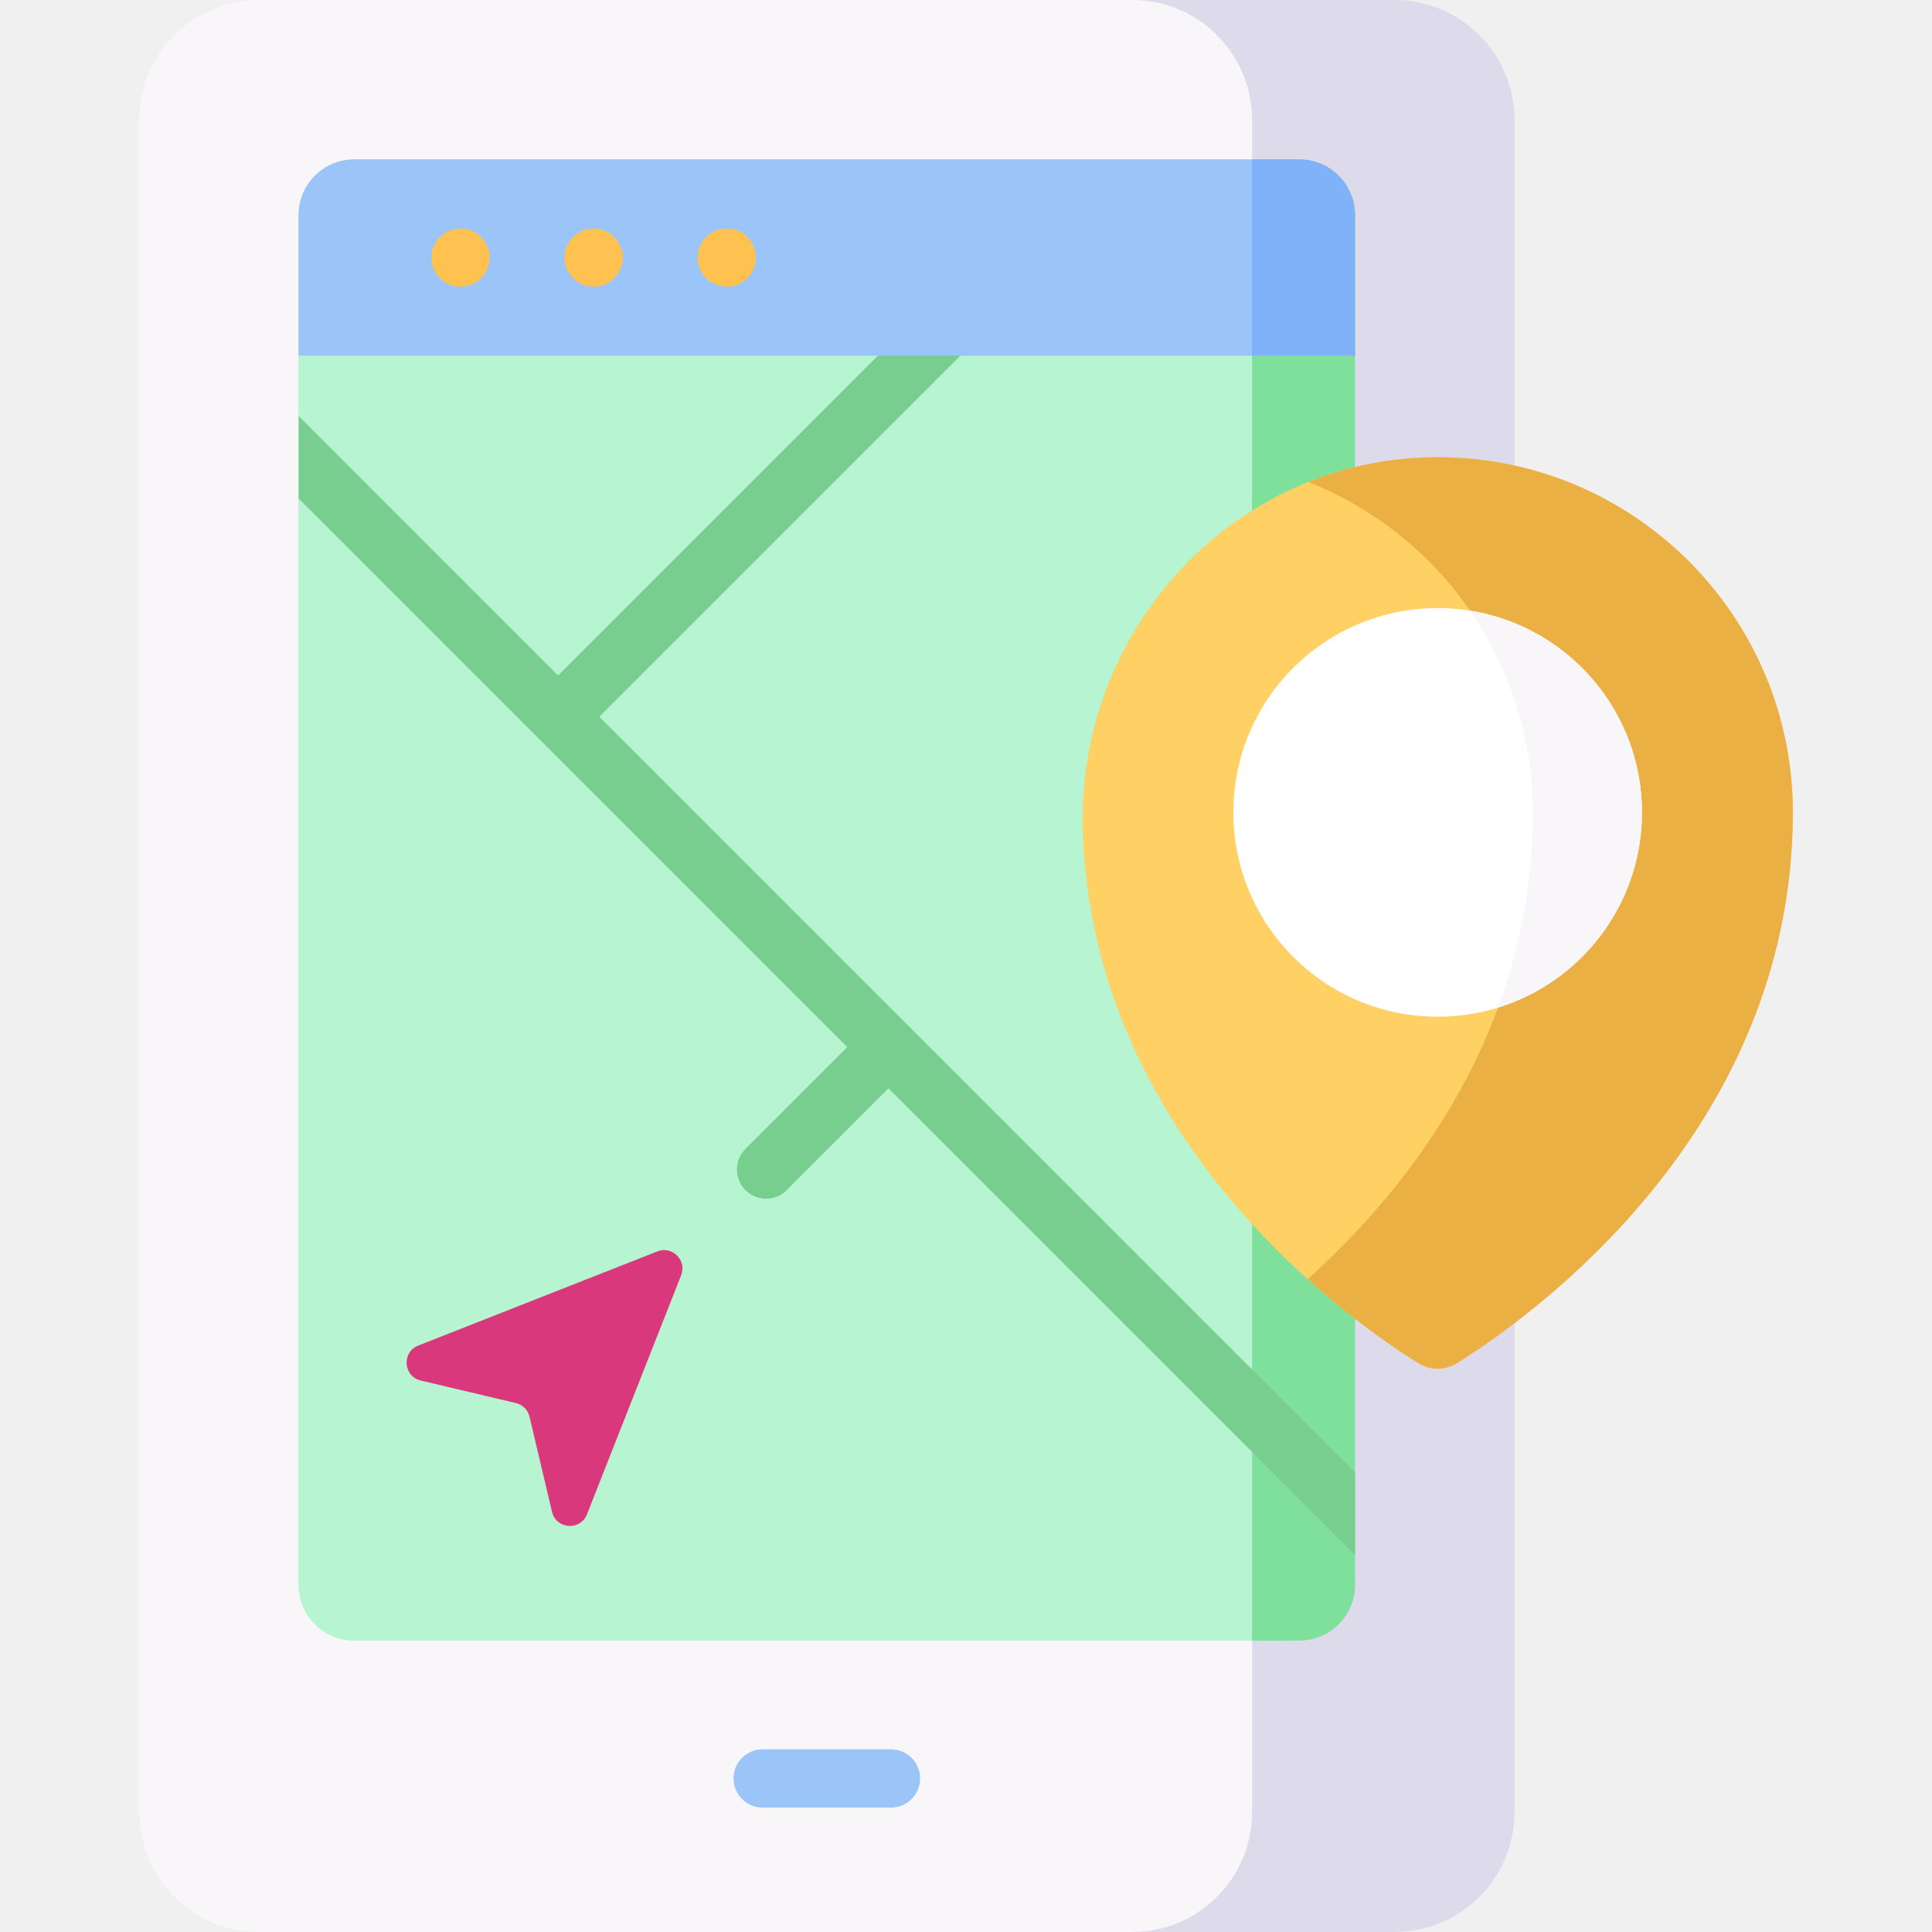
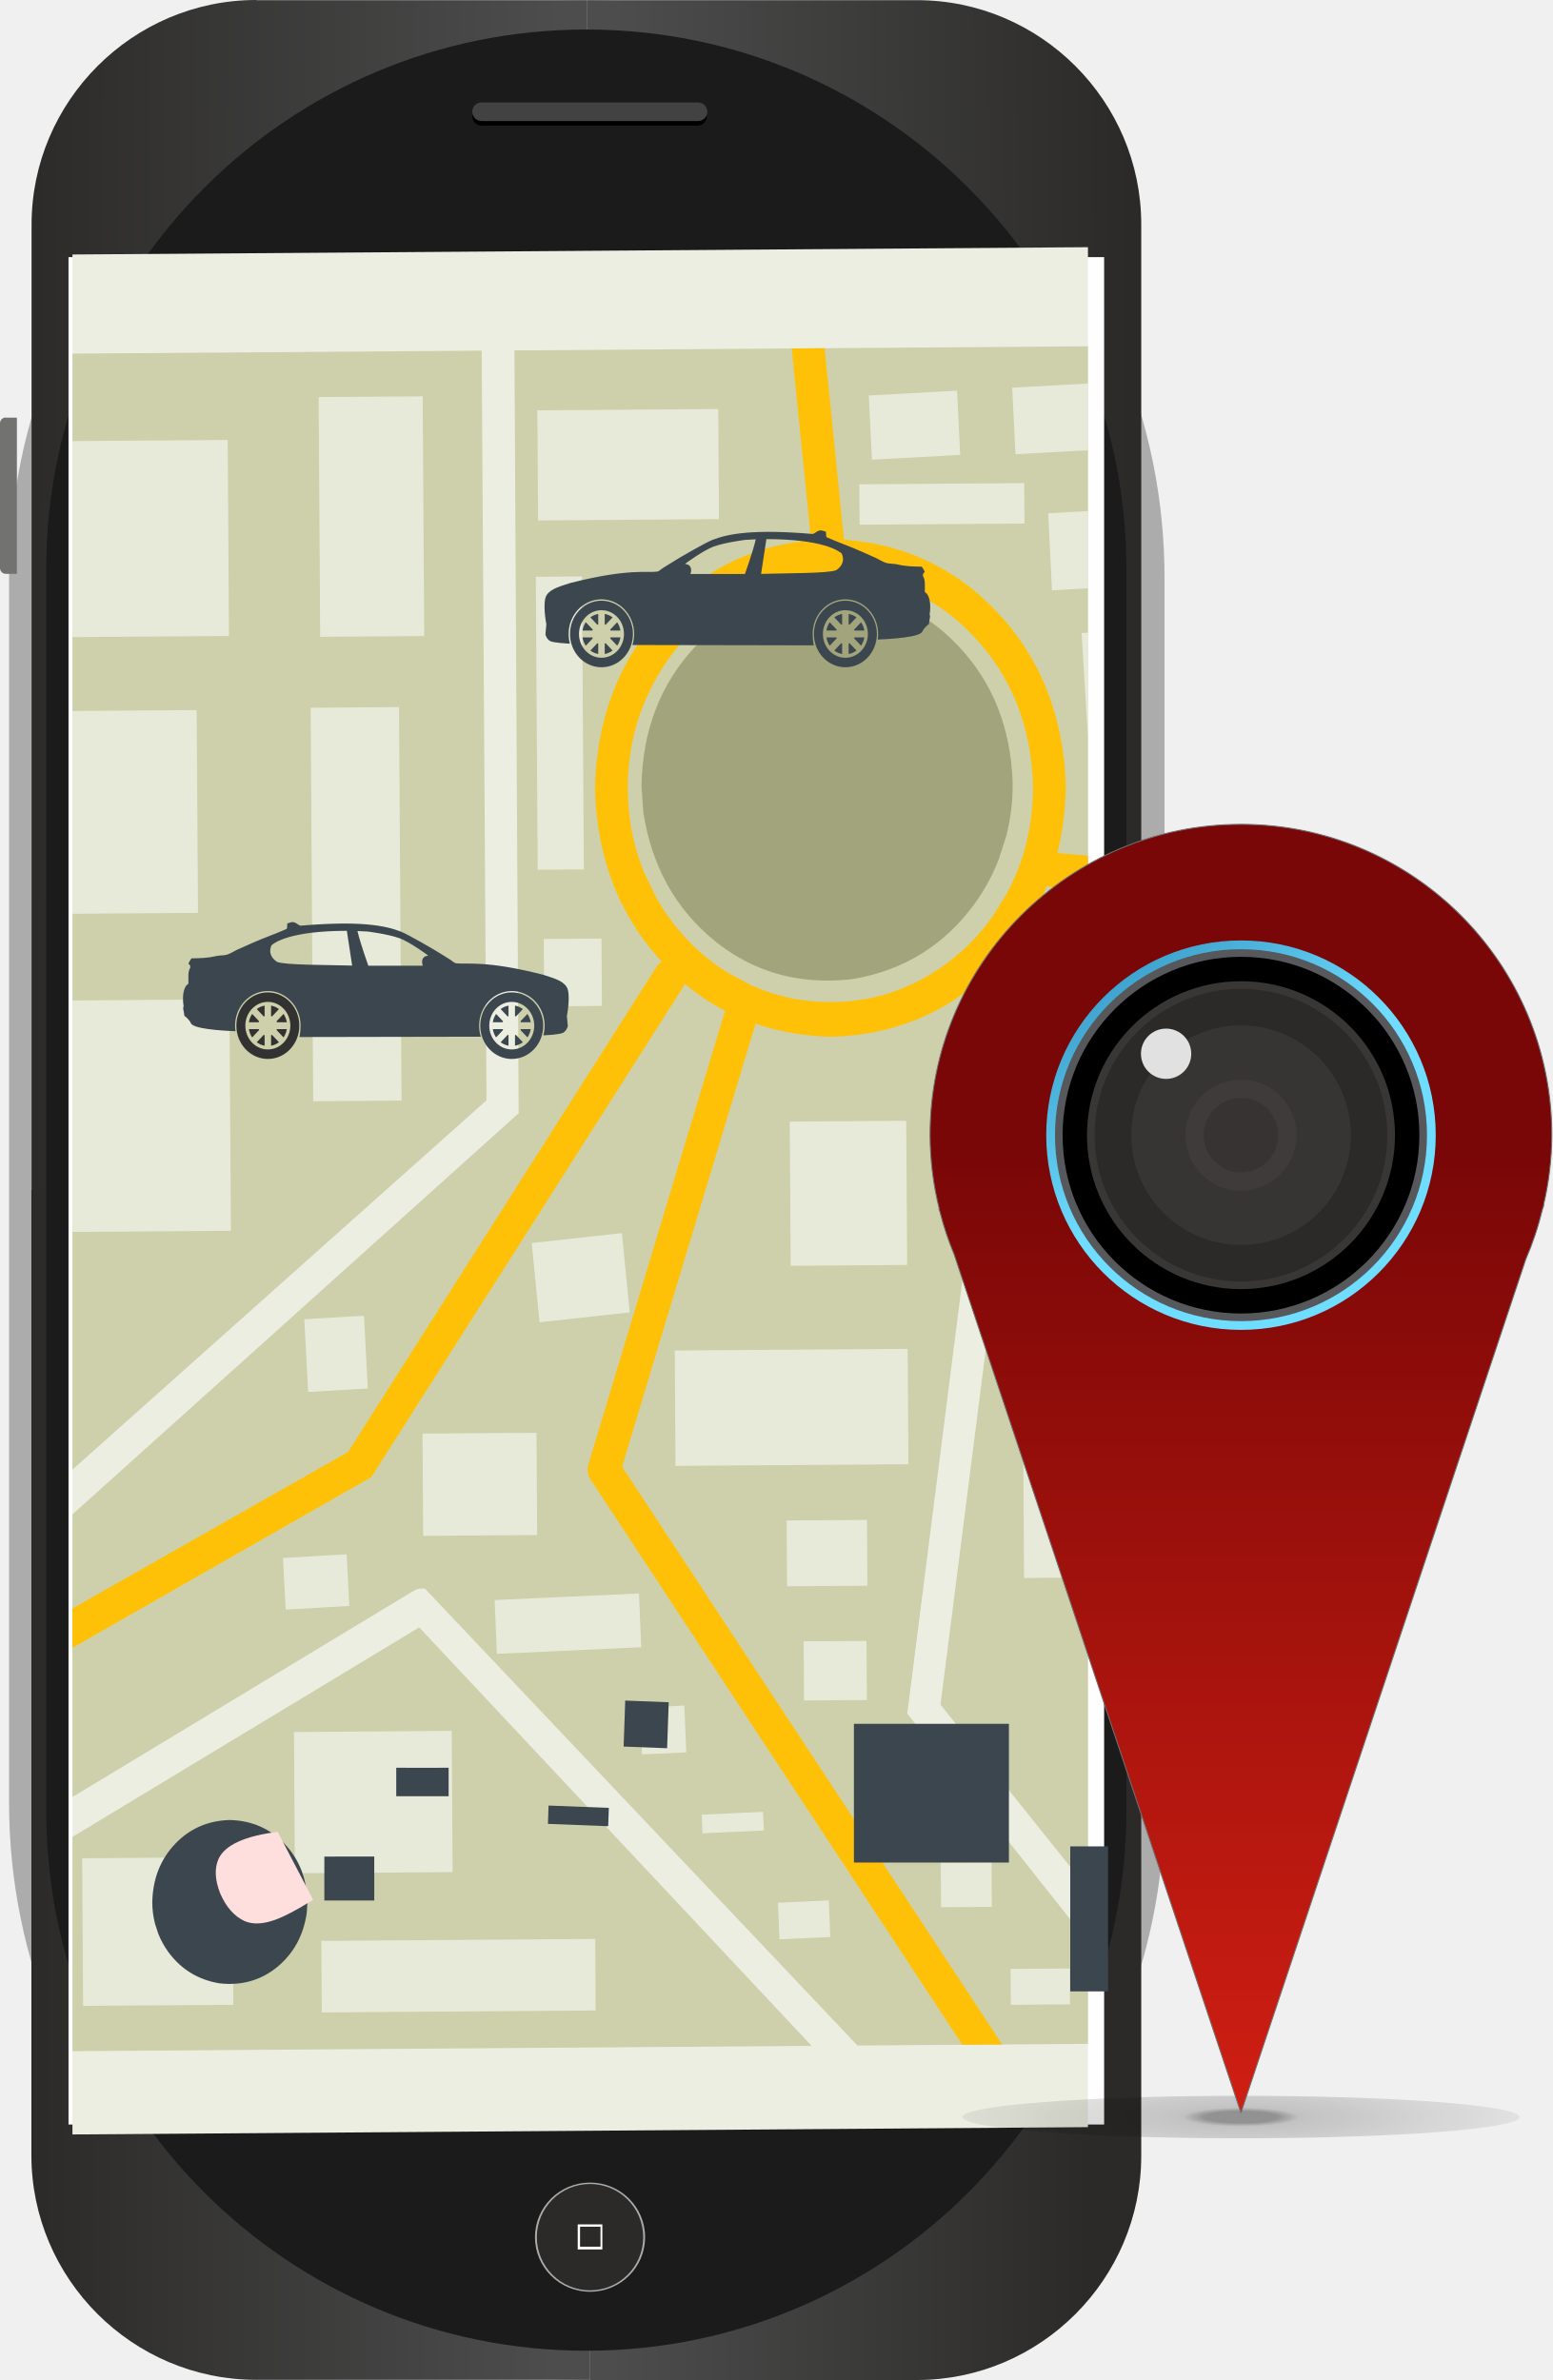
- <svg xmlns="http://www.w3.org/2000/svg" id="Capa_1" enable-background="new 0 0 512 512" height="512" viewBox="0 0 512 512" width="512">
-   <g>
-     <g>
-       <g>
-         <g>
-           <g>
-             <g>
-               <g>
-                 <g>
-                   <path d="m340.234 480.207v-448.414c0-17.559-14.234-31.793-31.792-31.793h-239.768c-17.558 0-31.792 14.234-31.792 31.793v448.415c0 17.558 14.234 31.793 31.793 31.793h239.768c17.557-.001 31.791-14.235 31.791-31.794z" fill="#f9f6f9" />
-                   <path d="m369.562 0h-69.537c17.559 0 31.793 14.234 31.793 31.793v448.415c0 17.558-14.234 31.793-31.793 31.793h69.537c17.559 0 31.793-14.234 31.793-31.793v-448.415c0-17.559-14.234-31.793-31.793-31.793z" fill="#dddaec" />
-                   <path d="m340.234 42.248h-246.336c-8.156 0-14.768 6.612-14.768 14.768v362.987c0 8.156 6.612 14.768 14.768 14.768h246.336z" fill="#b7f4d1" />
-                   <path d="m340.234 42.248h-246.336c-8.156 0-14.768 6.612-14.768 14.768v362.987c0 8.156 6.612 14.768 14.768 14.768h246.336z" fill="#b7f4d1" />
-                   <path d="m344.338 42.248h-12.521v392.524h12.521c8.156 0 14.768-6.612 14.768-14.768v-362.988c.001-8.156-6.611-14.768-14.768-14.768z" fill="#7fe09b" />
-                   <path d="m359.107 390.211-200.276-200.276 101.984-101.985c3.017-3.018 3.017-7.909 0-10.928-3.018-3.016-7.909-3.016-10.928 0l-101.984 101.986-68.773-68.774v21.855l63.3 63.3c.003.003.006.007.009.01s.007.006.01.009l82.087 82.087-26.987 26.987c-3.017 3.018-3.017 7.909 0 10.928 1.509 1.508 3.487 2.263 5.464 2.263s3.955-.755 5.464-2.263l26.987-26.987 123.643 123.643z" fill="#77ce8e" />
-                   <path d="m340.234 42.248h-246.336c-8.156 0-14.768 6.612-14.768 14.768v37.245h261.105v-52.013z" fill="#9bc4f9" />
-                   <path d="m344.339 42.248h-12.521v52.014h27.289v-37.246c0-8.156-6.612-14.768-14.768-14.768z" fill="#7fb2f9" />
-                 </g>
-                 <g>
-                   <path d="m236.116 479.034h-33.996c-4.267 0-7.726-3.459-7.726-7.726s3.459-7.726 7.726-7.726h33.996c4.267 0 7.726 3.459 7.726 7.726s-3.459 7.726-7.726 7.726z" fill="#9bc4f9" />
-                 </g>
-               </g>
-               <g fill="#ffc250">
-                 <circle cx="122.024" cy="68.255" r="7.726" />
-                 <circle cx="157.307" cy="68.255" r="7.726" />
-                 <circle cx="192.591" cy="68.255" r="7.726" />
-               </g>
+ <svg xmlns="http://www.w3.org/2000/svg" xmlns:xlink="http://www.w3.org/1999/xlink" width="3341.123" height="5123.525" viewBox="0 0 3341.123 5123.525">
+   <defs>
+     <linearGradient id="linear-gradient" x1="-0.027" y1="0.991" x2="0.945" y2="0.996" gradientUnits="objectBoundingBox">
+       <stop offset="0" stop-color="#2b2a29" />
+       <stop offset="1" stop-color="#4d4d4d" />
+     </linearGradient>
+     <linearGradient id="linear-gradient-2" x1="0.991" y1="0.988" x2="0.057" y2="1" xlink:href="#linear-gradient" />
+     <linearGradient id="linear-gradient-3" x1="-0.012" y1="1" x2="0.935" y2="1" xlink:href="#linear-gradient" />
+     <linearGradient id="linear-gradient-4" x1="0.035" y1="1" x2="0.905" y2="1" gradientUnits="objectBoundingBox">
+       <stop offset="0" stop-color="#4d4d4d" />
+       <stop offset="1" stop-color="#2b2a29" />
+     </linearGradient>
+     <radialGradient id="radial-gradient" cx="0.5" cy="0.5" r="3.458" gradientTransform="translate(0.4 0.289) scale(0.2 0.422)" gradientUnits="objectBoundingBox">
+       <stop offset="0" />
+       <stop offset="0.094" />
+       <stop offset="0.151" stop-opacity="0.49" />
+       <stop offset="0.227" stop-opacity="0.439" />
+       <stop offset="1" stop-opacity="0" />
+     </radialGradient>
+     <linearGradient id="linear-gradient-5" x1="3.003" y1="1.076" x2="3.003" y2="0.255" gradientUnits="objectBoundingBox">
+       <stop offset="0" stop-color="#d92114" />
+       <stop offset="1" stop-color="#790707" />
+     </linearGradient>
+     <linearGradient id="linear-gradient-6" x1="0.815" y1="0.228" x2="0.168" y2="-0.646" gradientUnits="objectBoundingBox">
+       <stop offset="0" stop-color="#6fddff" />
+       <stop offset="1" stop-color="#005990" />
+     </linearGradient>
+   </defs>
+   <g id="Group_1449" data-name="Group 1449" transform="translate(-17379.549 21174.711)">
+     <g id="Group_1444" data-name="Group 1444">
+       <g id="Group_1443" data-name="Group 1443">
+         <rect id="Rectangle_1530" data-name="Rectangle 1530" width="2487" height="5123" rx="1243.5" transform="translate(17399 -21174.186)" fill="#acacac" />
+         <path id="Path_2622" data-name="Path 2622" d="M612.323-.629h711.993V2560.762H129V482.695C129,216.9,346.533-1,612.695-1Z" transform="translate(17318.48 -21173.711)" fill-rule="evenodd" fill="url(#linear-gradient)" />
+         <path id="Path_2623" data-name="Path 2623" d="M3349,0h710.508c265.419,0,482.581,217.161,482.581,482.581v2069.53H3349Z" transform="translate(15293.797 -21174.34)" fill-rule="evenodd" fill="url(#linear-gradient-2)" />
+         <path id="Path_2624" data-name="Path 2624" d="M128,6899.371H1330.369V9460.762H611.695C345.533,9460.762,128,9243.23,128,8977.068v-2077.7Z" transform="translate(17319.109 -25512.32)" fill-rule="evenodd" fill="url(#linear-gradient-3)" />
+         <path id="Path_2625" data-name="Path 2625" d="M3367,6875H4553.407V8963.462c0,265.419-217.162,482.581-482.581,482.581H3367Z" transform="translate(15282.479 -25497.229)" fill-rule="evenodd" fill="url(#linear-gradient-4)" />
+         <rect id="Rectangle_1531" data-name="Rectangle 1531" width="2325" height="4997" rx="1162.5" transform="translate(17479 -21111.186)" fill="#1b1b1b" />
+         <rect id="Rectangle_1532" data-name="Rectangle 1532" width="2229" height="4020" transform="translate(17527 -20621.186)" fill="#fefefe" />
+         <rect id="Rectangle_1533" data-name="Rectangle 1533" width="505" height="41" rx="20.5" transform="translate(18396 -20945.186)" />
+         <rect id="Rectangle_1534" data-name="Rectangle 1534" width="506" height="40" rx="20" transform="translate(18396 -20954.186)" fill="#434242" />
+         <path id="Path_2626" data-name="Path 2626" d="M-41.379,2420.371h23.758v336.322H-41.379A12.517,12.517,0,0,1-54,2744.072v-311.45A12.517,12.517,0,0,1-41.379,2420Z" transform="translate(17433.549 -22695.996)" fill="#727271" fill-rule="evenodd" />
+         <ellipse id="Ellipse_385" data-name="Ellipse 385" cx="118.5" cy="117.5" rx="118.5" ry="117.5" transform="translate(18531 -16476.188)" fill="#acacac" />
+         <circle id="Ellipse_386" data-name="Ellipse 386" cx="114.5" cy="114.5" r="114.5" transform="translate(18535 -16473.188)" fill="#2b2a29" />
+         <rect id="Rectangle_1535" data-name="Rectangle 1535" width="53" height="54" transform="translate(18623 -16386.188)" fill="#fefefe" />
+         <rect id="Rectangle_1536" data-name="Rectangle 1536" width="44" height="43" transform="translate(18628 -16381.187)" fill="#2b2a29" />
+         <g id="Group_1442" data-name="Group 1442" transform="translate(-264.228 -936.703)">
+           <g id="Group_1441" data-name="Group 1441" transform="translate(17799.707 -19705.867)">
+             <g id="Group_1337" data-name="Group 1337" transform="translate(0 0)">
+               <path id="Path_2628" data-name="Path 2628" d="M2275.174,342.468,89.441,358.189l.008,4047.049L2275.173,4389.5Z" transform="translate(-89.441 -342.468)" fill="#edeee2" />
+             </g>
+             <g id="Group_1338" data-name="Group 1338" transform="translate(0 222.735)">
+               <path id="Path_2629" data-name="Path 2629" d="M970.237,383.182l-880.8,6.354.008,2402.425,891.187-794.932Z" transform="translate(-89.441 -383.182)" fill="#cdd0aa" />
+             </g>
+             <g id="Group_1339" data-name="Group 1339" transform="translate(0 2971.214)">
+               <path id="Path_2630" data-name="Path 2630" d="M835.743,885.577l-746.3,451.016.008,461.253L1680.368,1786.4Z" transform="translate(-89.441 -885.577)" fill="#cdd0aa" />
+             </g>
+             <g id="Group_1340" data-name="Group 1340" transform="translate(0 213.325)">
+               <path id="Path_2631" data-name="Path 2631" d="M2275.174,381.462l-1234.4,8.9,9.074,1642.125L89.441,2896.01l.008,608.446L824.234,3060.4q10.022-6.462,24.143-4.247l930.65,983.292,496.147-3.573V3815.888l-388.894-490.86L2061.5,1946.8q6.366-14.512,27.907-20.137l185.769-21.244Z" transform="translate(-89.441 -381.462)" fill="#cdd0aa" />
+             </g>
+             <g id="Group_1341" data-name="Group 1341" transform="translate(1868.34 1812.298)">
+               <path id="Path_2632" data-name="Path 2632" d="M767.922,673.739l-75.328,8.614-75.357,8.617L450.559,1998.945l317.393,396.821V673.739Z" transform="translate(-450.559 -673.739)" fill="#cdd0aa" />
+             </g>
+             <g id="Group_1342" data-name="Group 1342" transform="translate(1224.779 734.772)">
+               <path id="Path_2633" data-name="Path 2633" d="M722.9,476.777q-169.715,5.753-281.66,125.751T326.17,902.039l4.016,57.29q27.043,173.026,153.5,275.976,105.86,85.511,242.267,85.511a468.615,468.615,0,0,0,56.573-3.516q163.634-28.591,260.99-162.312a428.468,428.468,0,0,0,51.236-94.064l16.786-52.251a445.653,445.653,0,0,0,13.546-112.391q-5.442-179.456-118.923-297.825T722.9,476.777Z" transform="translate(-326.17 -476.777)" fill="#a2a57b" />
+             </g>
+             <g id="Group_1343" data-name="Group 1343" transform="translate(1124.634 628.152)">
+               <path id="Path_2634" data-name="Path 2634" d="M810.611,531.884v.016q188.89,4.834,310.345,133.923,122.985,129.082,128.862,324.19-.556,128.876-58.058,233.253l-31.019,49.282a452.859,452.859,0,0,1-78.234,83.858,431.478,431.478,0,0,1-96.382,60.56q-79.611,37.13-171.448,37.13a487.212,487.212,0,0,1-60-3.8,414.941,414.941,0,0,1-110.115-31.743l-50.206-26.495a441.783,441.783,0,0,1-88.126-71.54,460.593,460.593,0,0,1-68.3-92.681L412.5,1174.917A478.6,478.6,0,0,1,381.7,1058.609q-15.929-128.8,28.78-242.107A468.05,468.05,0,0,1,466.432,713.77a452.743,452.743,0,0,1,78.233-83.857l46.18-33.468Q688.775,534.227,810.611,531.884Zm3.046-74.6-3.527.013Q594.821,464.613,452.8,616.836t-145.987,380q6.827,226.647,149.7,376.6,141.111,149.953,360.519,155.6,215.3-7.313,357.321-159.543t145.995-379.97q-6.827-226.673-149.709-376.638T813.657,457.289Z" transform="translate(-306.813 -457.289)" fill="#ffc107" />
+             </g>
+             <g id="Group_1344" data-name="Group 1344" transform="translate(1548.103 217.409)">
+               <path id="Path_2635" data-name="Path 2635" d="M459.545,382.209v.072l-70.883.439,41.517,412.03c.187-.019.373-.035.559-.045h.024c-.194.018-.388.035-.581.051l2.412,23.965c1.93,19.139,17.227,33.346,35.027,33.346h.241a32.132,32.132,0,0,0,3.537-.218c19.37-2.176,33.4-20.55,31.335-41.027l-1.662-17h-.019a.038.038,0,0,0-.034.017v-.022Z" transform="translate(-388.663 -382.209)" fill="#ffc107" />
+             </g>
+             <g id="Group_1345" data-name="Group 1345" transform="translate(1108.834 1624.855)">
+               <path id="Path_2636" data-name="Path 2636" d="M631.083,639.476h-.245c-13.094.095-24.473,7.724-30.43,18.992l-.055-.021a37.276,37.276,0,0,0-2.875,7.008l-292.054,969.4a39.072,39.072,0,0,0,4.648,32.61l800.352,1216.864,85.51-.639-818.03-1243.71L664.684,688.1c.124-.419.244-.847.41-1.271a.071.071,0,0,0-.023-.005.031.031,0,0,0-.024.011v-.022a39.285,39.285,0,0,0,1.3-10.3C666.214,656.006,650.451,639.476,631.083,639.476Z" transform="translate(-303.759 -639.476)" fill="#ffc107" />
+             </g>
+             <g id="Group_1346" data-name="Group 1346" transform="translate(0 1533.666)">
+               <path id="Path_2637" data-name="Path 2637" d="M1375.213,622.808l-1.714.045q-16.961,1.008-27.582,16.452L682.682,1682.749,89.441,2019.642l.008,84.653,643.334-367.538,672.6-1057.379Q1422.437,634.251,1375.213,622.808Z" transform="translate(-89.441 -622.808)" fill="#ffc107" />
+             </g>
+             <g id="Group_1347" data-name="Group 1347" transform="translate(2076.565 1303.415)">
+               <path id="Path_2638" data-name="Path 2638" d="M526.049,580.72h-.24a34.034,34.034,0,0,0-20.458,7.124A36.768,36.768,0,0,0,493.9,602.767a39.11,39.11,0,0,0-2.6,9.114l-.461,4.762a39.168,39.168,0,0,0,.848,9.626,38.217,38.217,0,0,0,9.064,17.691q8.8,9.11,19.359,10.81l79.871,7.456V587.364Z" transform="translate(-490.805 -580.72)" fill="#ffc107" />
+             </g>
+             <g id="Group_1348" data-name="Group 1348" transform="translate(2022.708 293.512)">
+               <path id="Path_2639" data-name="Path 2639" d="M643.42,396.119l-73.987,4.041L480.4,405.029l7,143.2,156.024-8.51Z" transform="translate(-480.396 -396.119)" fill="rgba(255,255,255,0.55)" />
+             </g>
+             <g id="Group_1349" data-name="Group 1349" transform="translate(1714.055 308.908)">
+               <path id="Path_2640" data-name="Path 2640" d="M610.679,398.934l-94.97,5.185-94.97,5.191,6.749,138.174,189.946-10.377Z" transform="translate(-420.738 -398.934)" fill="rgba(255,255,255,0.55)" />
+             </g>
+             <g id="Group_1350" data-name="Group 1350" transform="translate(1000.637 348.369)">
+               <path id="Path_2641" data-name="Path 2641" d="M672.193,406.147l-389.346,2.817,1.527,237.022,389.346-2.8Z" transform="translate(-282.847 -406.147)" fill="rgba(255,255,255,0.55)" />
+             </g>
+             <g id="Group_1351" data-name="Group 1351" transform="translate(1693.623 507.875)">
+               <path id="Path_2642" data-name="Path 2642" d="M771.657,435.3l-177.434,1.3L416.789,437.86l.561,86.956,354.868-2.557Z" transform="translate(-416.789 -435.303)" fill="rgba(255,255,255,0.55)" />
+             </g>
+             <g id="Group_1352" data-name="Group 1352" transform="translate(2100.196 568.084)">
+               <path id="Path_2643" data-name="Path 2643" d="M580.909,446.309l-21.433,1.171-64.1,3.509,8.1,165.807,77.436-4.222Z" transform="translate(-495.373 -446.309)" fill="rgba(255,255,255,0.55)" />
+             </g>
+             <g id="Group_1353" data-name="Group 1353" transform="translate(529.894 321.14)">
+               <path id="Path_2644" data-name="Path 2644" d="M415.761,401.17l-111.943.74-111.958.813,3.325,516.056L419.1,917.17Z" transform="translate(-191.86 -401.17)" fill="rgba(255,255,255,0.55)" />
+             </g>
+             <g id="Group_1354" data-name="Group 1354" transform="translate(0 415.047)">
+               <path id="Path_2645" data-name="Path 2645" d="M423.6,418.335l-199.526,1.372-134.631.974.008,422,336.879-2.434Z" transform="translate(-89.441 -418.335)" fill="rgba(255,255,255,0.55)" />
+             </g>
+             <g id="Group_1355" data-name="Group 1355" transform="translate(2171.997 829.786)">
+               <path id="Path_2646" data-name="Path 2646" d="M522.986,494.145l-13.736.944,13.736,223.548Z" transform="translate(-509.251 -494.145)" fill="rgba(255,255,255,0.55)" />
+             </g>
+             <g id="Group_1356" data-name="Group 1356" transform="translate(997.308 708.771)">
+               <path id="Path_2647" data-name="Path 2647" d="M381.545,472.025l-49.672.429-49.67.292,4.064,630.7,99.342-.716Z" transform="translate(-282.203 -472.025)" fill="rgba(255,255,255,0.55)" />
+             </g>
+             <g id="Group_1357" data-name="Group 1357" transform="translate(0 996.464)">
+               <path id="Path_2648" data-name="Path 2648" d="M356.805,524.612l-174.073,1.271-93.291.663.008,436.558,270.169-1.949Z" transform="translate(-89.441 -524.612)" fill="rgba(255,255,255,0.55)" />
+             </g>
+             <g id="Group_1358" data-name="Group 1358" transform="translate(1014.41 1488.336)">
+               <path id="Path_2649" data-name="Path 2649" d="M409.739,614.522l-62.112.519-62.118.382.934,144.984,124.23-.89Z" transform="translate(-285.509 -614.522)" fill="rgba(255,255,255,0.55)" />
+             </g>
+             <g id="Group_1359" data-name="Group 1359" transform="translate(512.73 990.075)">
+               <path id="Path_2650" data-name="Path 2650" d="M378.718,523.444,188.543,524.82,194,1371.937l190.175-1.372Z" transform="translate(-188.543 -523.444)" fill="rgba(255,255,255,0.55)" />
+             </g>
+             <g id="Group_1360" data-name="Group 1360" transform="translate(0 1619.222)">
+               <path id="Path_2651" data-name="Path 2651" d="M427.3,638.446,216.154,639.9l-126.713.914.008,498.291,341.062-2.464Z" transform="translate(-89.441 -638.446)" fill="rgba(255,255,255,0.55)" />
+             </g>
+             <g id="Group_1361" data-name="Group 1361" transform="translate(1543.88 1880.582)">
+               <path id="Path_2652" data-name="Path 2652" d="M638.52,686.22l-125.335.974-125.338.832,2,310.394,250.673-1.8Z" transform="translate(-387.846 -686.22)" fill="rgba(255,255,255,0.55)" />
+             </g>
+             <g id="Group_1362" data-name="Group 1362" transform="translate(988.561 2122.438)">
+               <path id="Path_2653" data-name="Path 2653" d="M474.58,730.43,280.513,751.743,297.269,922.38l194.07-21.3Z" transform="translate(-280.513 -730.43)" fill="rgba(255,255,255,0.55)" />
+             </g>
+             <g id="Group_1363" data-name="Group 1363" transform="translate(499.1 2300.363)">
+               <path id="Path_2654" data-name="Path 2654" d="M314.313,762.952l-64.2,3.746-64.2,3.739,8.154,156.51,128.405-7.473Z" transform="translate(-185.908 -762.952)" fill="rgba(255,255,255,0.55)" />
+             </g>
+             <g id="Group_1364" data-name="Group 1364" transform="translate(1296.369 2371.645)">
+               <path id="Path_2655" data-name="Path 2655" d="M841.331,775.982l-250.648,1.734-250.676,1.813,1.6,248.315,501.349-3.609Z" transform="translate(-340.007 -775.982)" fill="rgba(255,255,255,0.55)" />
+             </g>
+             <g id="Group_1365" data-name="Group 1365" transform="translate(753.479 2552.359)">
+               <path id="Path_2656" data-name="Path 2656" d="M480.4,809.015l-122.652.819-122.67.889,1.418,220.095,245.34-1.767Z" transform="translate(-235.076 -809.015)" fill="rgba(255,255,255,0.55)" />
+             </g>
+             <g id="Group_1366" data-name="Group 1366" transform="translate(2043.456 2129.316)">
+               <path id="Path_2657" data-name="Path 2657" d="M626.683,731.687l-142.277.965,4.735,734.506,137.542-.981Z" transform="translate(-484.406 -731.687)" fill="rgba(255,255,255,0.55)" />
+             </g>
+             <g id="Group_1367" data-name="Group 1367" transform="translate(1537.197 2739.821)">
+               <path id="Path_2658" data-name="Path 2658" d="M559.464,843.281l-86.454.694-86.456.558.913,141.642,172.91-1.242Z" transform="translate(-386.555 -843.281)" fill="rgba(255,255,255,0.55)" />
+             </g>
+             <g id="Group_1368" data-name="Group 1368" transform="translate(453.155 2813.807)">
+               <path id="Path_2659" data-name="Path 2659" d="M314.008,856.8l-68.49,3.995-68.49,3.991,5.788,111.119,136.98-7.975Z" transform="translate(-177.028 -856.805)" fill="rgba(255,255,255,0.55)" />
+             </g>
+             <g id="Group_1369" data-name="Group 1369" transform="translate(908.731 2898.152)">
+               <path id="Path_2660" data-name="Path 2660" d="M575.752,872.222l-155.335,7.126-155.334,7.135,4.754,115.745L580.5,987.972Z" transform="translate(-265.083 -872.222)" fill="rgba(255,255,255,0.55)" />
+             </g>
+             <g id="Group_1370" data-name="Group 1370" transform="translate(1573.808 3000.306)">
+               <path id="Path_2661" data-name="Path 2661" d="M528.92,890.9l-67.643.559-67.646.421.82,127.24,135.289-.97Z" transform="translate(-393.631 -890.895)" fill="rgba(255,255,255,0.55)" />
+             </g>
+             <g id="Group_1371" data-name="Group 1371" transform="translate(1221.721 3139.523)">
+               <path id="Path_2662" data-name="Path 2662" d="M420.838,916.343l-47.628,2.183-47.631,2.193,4.135,100.724,95.259-4.37Z" transform="translate(-325.578 -916.343)" fill="rgba(255,255,255,0.55)" />
+             </g>
+             <g id="Group_1372" data-name="Group 1372" transform="translate(1704.758 3283.099)">
+               <path id="Path_2663" data-name="Path 2663" d="M533.7,942.587l-57.378.485-57.381.343.4,62.442,114.758-.827Z" transform="translate(-418.941 -942.587)" fill="rgba(255,255,255,0.55)" />
+             </g>
+             <g id="Group_1373" data-name="Group 1373" transform="translate(1354.388 3368.321)">
+               <path id="Path_2664" data-name="Path 2664" d="M483.217,958.165l-66,3.028-66,3.034,1.647,40.119,73.33-3.362,58.664-2.695Z" transform="translate(-351.221 -958.165)" fill="rgba(255,255,255,0.55)" />
+             </g>
+             <g id="Group_1374" data-name="Group 1374" transform="translate(476.796 3193.993)">
+               <path id="Path_2665" data-name="Path 2665" d="M521.14,926.3,181.6,928.758l1.959,304,339.543-2.441Z" transform="translate(-181.597 -926.299)" fill="rgba(255,255,255,0.55)" />
+             </g>
+             <g id="Group_1375" data-name="Group 1375" transform="translate(1868.933 3476.559)">
+               <path id="Path_2666" data-name="Path 2666" d="M559.982,977.949l-54.641.328-54.668.4.62,96.308,109.337-.782Z" transform="translate(-450.673 -977.949)" fill="rgba(255,255,255,0.55)" />
+             </g>
+             <g id="Group_1376" data-name="Group 1376" transform="translate(1518.525 3558.973)">
+               <path id="Path_2667" data-name="Path 2667" d="M492.336,993.014l-109.391,5.015,3.23,78.708,109.39-5.015Z" transform="translate(-382.946 -993.014)" fill="rgba(255,255,255,0.55)" />
+             </g>
+             <g id="Group_1377" data-name="Group 1377" transform="translate(2019.212 3705.492)">
+               <path id="Path_2668" data-name="Path 2668" d="M607.067,1019.8l-63.671.536-63.676.387.5,77.185,127.347-.918Z" transform="translate(-479.72 -1019.796)" fill="rgba(255,255,255,0.55)" />
+             </g>
+             <g id="Group_1378" data-name="Group 1378" transform="translate(20.93 3465.956)">
+               <path id="Path_2669" data-name="Path 2669" d="M416.744,976.011l-161.625,1.1L93.487,978.275l2.047,317.781,323.269-2.322Z" transform="translate(-93.487 -976.011)" fill="rgba(255,255,255,0.55)" />
+             </g>
+             <g id="Group_1379" data-name="Group 1379" transform="translate(535.665 3641.888)">
+               <path id="Path_2670" data-name="Path 2670" d="M782.513,1008.17l-294.766,2.124-294.771,2.129.992,153.972,589.538-4.238Z" transform="translate(-192.976 -1008.17)" fill="rgba(255,255,255,0.55)" />
+             </g>
+             <g id="Group_1382" data-name="Group 1382" transform="translate(1186.328 3128.757)">
+               <path id="Path_2673" data-name="Path 2673" d="M322.163,914.375l-3.425,99,93.62,3.618L415.783,918Q368.97,916.176,322.163,914.375Z" transform="translate(-318.738 -914.375)" fill="#3c464f" />
+             </g>
+             <g id="Group_1383" data-name="Group 1383" transform="translate(696.918 3273.379)">
+               <path id="Path_2674" data-name="Path 2674" d="M224.143,940.81v61.352l112.757.01V940.811q-28.191.07-56.38.07T224.143,940.81Z" transform="translate(-224.143 -940.81)" fill="#3c464f" />
+             </g>
+             <g id="Group_1384" data-name="Group 1384" transform="translate(1023.4 3354.752)">
+               <path id="Path_2675" data-name="Path 2675" d="M288.608,955.685l-1.362,39.434,129.722,5.015,1.364-39.429Q353.473,958.19,288.608,955.685Z" transform="translate(-287.247 -955.685)" fill="#3c464f" />
+             </g>
+             <g id="Group_1385" data-name="Group 1385" transform="translate(1681.979 3178.73)">
+               <path id="Path_2676" data-name="Path 2676" d="M414.539,923.509v298.71l333.617-.005V923.521Z" transform="translate(-414.539 -923.509)" fill="#3c464f" />
+             </g>
+             <g id="Group_1386" data-name="Group 1386" transform="translate(542.167 3464.512)">
+               <path id="Path_2677" data-name="Path 2677" d="M247.947,975.748l-53.715.064v94.574l107.429-.005V975.753Z" transform="translate(-194.233 -975.748)" fill="#3c464f" />
+             </g>
+             <g id="Group_1387" data-name="Group 1387" transform="translate(2147.579 3442.556)">
+               <path id="Path_2678" data-name="Path 2678" d="M585.95,971.734l-81.419.033v312.175l81.463.008Z" transform="translate(-504.531 -971.734)" fill="#3c464f" />
+             </g>
+             <g id="Group_1399" data-name="Group 1399" transform="translate(352.799 1604.182)">
+               <g id="Group_1390" data-name="Group 1390" transform="translate(74.746 91.444)">
+                 <path id="Path_2680" data-name="Path 2680" d="M172.078,653.237v22.539a40,40,0,0,0,16.943-7.426L173.95,652.412a19.958,19.958,0,0,1-1.871.824Z" transform="translate(-172.078 -652.412)" fill="#323232" />
+               </g>
+               <g id="Group_1391" data-name="Group 1391" transform="translate(86.482 79.036)">
+                 <path id="Path_2681" data-name="Path 2681" d="M174.346,652.127l15.07,15.935a44.907,44.907,0,0,0,7.022-17.917H175.122Q174.777,651.159,174.346,652.127Z" transform="translate(-174.346 -650.145)" fill="#323232" />
+               </g>
+               <g id="Group_1392" data-name="Group 1392" transform="translate(86.48 46.373)">
+                 <path id="Path_2682" data-name="Path 2682" d="M174.346,660.11q.432.965.779,1.979l21.315,0a44.908,44.908,0,0,0-7.023-17.918Z" transform="translate(-174.346 -644.174)" fill="#323232" />
+               </g>
+               <g id="Group_1393" data-name="Group 1393" transform="translate(43.857 28.519)">
+                 <path id="Path_2683" data-name="Path 2683" d="M181.178,664.274a19.514,19.514,0,0,1,1.872-.825V640.91a39.989,39.989,0,0,0-16.943,7.426Z" transform="translate(-166.108 -640.91)" fill="#323232" />
+               </g>
+               <g id="Group_1394" data-name="Group 1394" transform="translate(74.746 28.517)">
+                 <path id="Path_2684" data-name="Path 2684" d="M189.021,648.336a39.969,39.969,0,0,0-16.943-7.426v22.538a19.868,19.868,0,0,1,1.872.824Z" transform="translate(-172.078 -640.91)" fill="#323232" />
+               </g>
+               <g id="Group_1395" data-name="Group 1395" transform="translate(26.971 46.369)">
+                 <path id="Path_2685" data-name="Path 2685" d="M184.937,660.11l-15.071-15.937a44.915,44.915,0,0,0-7.022,17.918h21.317Q184.5,661.076,184.937,660.11Z" transform="translate(-162.844 -644.173)" fill="#323232" />
+               </g>
+               <g id="Group_1396" data-name="Group 1396" transform="translate(43.855 91.443)">
+                 <path id="Path_2686" data-name="Path 2686" d="M166.107,668.348a39.978,39.978,0,0,0,16.945,7.425V653.236a19.6,19.6,0,0,1-1.873-.823Z" transform="translate(-166.107 -652.412)" fill="#323232" />
+               </g>
+               <g id="Group_1397" data-name="Group 1397" transform="translate(26.971 79.034)">
+                 <path id="Path_2687" data-name="Path 2687" d="M184.159,650.144l-21.315,0a44.93,44.93,0,0,0,7.022,17.916l15.072-15.938C184.65,651.48,184.387,650.821,184.159,650.144Z" transform="translate(-162.844 -650.144)" fill="#323232" />
+               </g>
+               <g id="Group_1398" data-name="Group 1398" transform="translate(0 0)">
+                 <path id="Path_2688" data-name="Path 2688" d="M225.4,635.7c-37.429,0-67.771,32.085-67.771,71.663s30.343,71.662,67.772,71.662,67.772-32.083,67.772-71.662S262.832,635.7,225.4,635.7Zm0,122.849c-26.735,0-48.409-22.917-48.408-51.187s21.673-51.188,48.409-51.188,48.409,22.919,48.409,51.188S252.138,758.546,225.4,758.546Z" transform="translate(-157.631 -635.697)" fill="#323232" />
+               </g>
+             </g>
+             <g id="Group_1400" data-name="Group 1400" transform="translate(237.945 1452.883)">
+               <path id="Path_2689" data-name="Path 2689" d="M961.2,747.649c-9.2-14.89-32.751-20.081-50.692-26.276-125.282-32-166.943-21.581-187.853-24.7-4.218-1.19-7.98-5.085-11.43-7.357-7.561-4.98-15.409-9.362-22.86-14.189-12.312-7.975-69.124-40.833-84.485-46.769-33.752-13.043-87.111-23.5-215.689-12.611-5.218-1.516-8.368-5.971-13.915-7.359-5.487-1.372-10.525,1.681-14.412,2.628a53.486,53.486,0,0,1-.994,11.561c-25.129,11.2-50.557,19.8-75.539,31-10.425,4.675-21.182,9.25-31.807,14.189-6.609,3.073-12.923,7.438-20.375,9.984-8.094,2.765-16.941,1.516-25.843,3.678-16.206,3.937-33.777,4.463-51.685,4.73-2.047,3.71-5.609,7.446-6.461,12.087,3.1,1.012,4.141,3.273,3.975,7.881-5.481,8.588-4.011,20.822-3.976,34.684-11.676,6.321-13.452,29.486-10.436,47.822l-.994,4.73c.624,5.184,2.22,10.661,2.484,16.291a54.8,54.8,0,0,1,12.424,12.612c1.5,2.2,2.226,5.987,4.97,6.831,14.67,11.324,88.957,13.664,88.957,13.664l3.908.226a79.187,79.187,0,0,1-.913-11.99c0-41.162,31.557-74.531,70.484-74.531S388.531,789.84,388.531,831c0,6.913-.893,18.138-2.56,24.49l390.488-.731A78.356,78.356,0,0,1,772.8,831c0-41.163,31.556-74.532,70.484-74.532S913.769,789.84,913.769,831a78.486,78.486,0,0,1-2.782,20.786l3.991-.088s30.764-1.572,38.266-5.256,10.437-14.188,10.437-14.188l-1.987-22.07s9.241-46.771-.5-62.537ZM337.5,693.528c-23.357-16.409-10.982-35.569-11.612-35.508-.373.351-.643.631-.812.82.5-.555.74-.814.812-.82,6.018-5.671,40.362-31.034,162.194-31.235,3.81,22.594,7.621,52.279,11.43,74.871-49.021-1.57-145.507-.694-162.016-8.128Zm314.083,8.4c-10.707,0-117.286-.032-117.286-.032s-17.2-47.961-23.356-74.584c.716.07,21.865,1.047,21.865,1.047s41.87,5.04,68.085,14.19c20.625,7.2,61.344,36.125,62.12,37.836-12.25.663-15.15,10.866-11.429,21.544Z" transform="translate(-135.432 -608.042)" fill="#3c464f" />
+             </g>
+             <g id="Group_1410" data-name="Group 1410" transform="translate(877.773 1604.182)">
+               <g id="Group_1401" data-name="Group 1401" transform="translate(74.746 91.444)">
+                 <path id="Path_2690" data-name="Path 2690" d="M273.546,653.237v22.539a40,40,0,0,0,16.943-7.426l-15.072-15.937A19.771,19.771,0,0,1,273.546,653.237Z" transform="translate(-273.546 -652.412)" fill="#3c464f" />
+               </g>
+               <g id="Group_1402" data-name="Group 1402" transform="translate(86.482 79.036)">
+                 <path id="Path_2691" data-name="Path 2691" d="M275.815,652.126l15.071,15.935a44.9,44.9,0,0,0,7.022-17.917H276.591Q276.245,651.159,275.815,652.126Z" transform="translate(-275.815 -650.144)" fill="#3c464f" />
+               </g>
+               <g id="Group_1403" data-name="Group 1403" transform="translate(86.48 46.372)">
+                 <path id="Path_2692" data-name="Path 2692" d="M275.814,660.11q.432.966.779,1.98h21.315a44.915,44.915,0,0,0-7.023-17.917Z" transform="translate(-275.814 -644.174)" fill="#3c464f" />
+               </g>
+               <g id="Group_1404" data-name="Group 1404" transform="translate(43.856 28.519)">
+                 <path id="Path_2693" data-name="Path 2693" d="M282.647,664.274a19.5,19.5,0,0,1,1.872-.825V640.91a39.992,39.992,0,0,0-16.943,7.427Z" transform="translate(-267.576 -640.91)" fill="#3c464f" />
+               </g>
+               <g id="Group_1405" data-name="Group 1405" transform="translate(74.746 28.517)">
+                 <path id="Path_2694" data-name="Path 2694" d="M290.489,648.335a39.972,39.972,0,0,0-16.943-7.425v22.538a19.871,19.871,0,0,1,1.872.824Z" transform="translate(-273.546 -640.91)" fill="#3c464f" />
+               </g>
+               <g id="Group_1406" data-name="Group 1406" transform="translate(26.971 46.369)">
+                 <path id="Path_2695" data-name="Path 2695" d="M286.4,660.11l-15.071-15.937a44.91,44.91,0,0,0-7.022,17.918h21.317Q285.972,661.076,286.4,660.11Z" transform="translate(-264.312 -644.173)" fill="#3c464f" />
+               </g>
+               <g id="Group_1407" data-name="Group 1407" transform="translate(43.855 91.443)">
+                 <path id="Path_2696" data-name="Path 2696" d="M267.576,668.348a39.984,39.984,0,0,0,16.945,7.425V653.235a19.634,19.634,0,0,1-1.874-.823Z" transform="translate(-267.576 -652.412)" fill="#3c464f" />
+               </g>
+               <g id="Group_1408" data-name="Group 1408" transform="translate(26.971 79.033)">
+                 <path id="Path_2697" data-name="Path 2697" d="M285.627,650.144H264.312a44.915,44.915,0,0,0,7.022,17.917l15.071-15.938C286.118,651.481,285.856,650.821,285.627,650.144Z" transform="translate(-264.312 -650.144)" fill="#3c464f" />
+               </g>
+               <g id="Group_1409" data-name="Group 1409">
+                 <path id="Path_2698" data-name="Path 2698" d="M326.871,635.7c-37.429,0-67.772,32.085-67.772,71.663s30.343,71.662,67.772,71.662,67.772-32.084,67.772-71.662S364.3,635.7,326.871,635.7Zm0,122.849c-26.735,0-48.408-22.917-48.408-51.187s21.673-51.187,48.409-51.187,48.408,22.918,48.408,51.187S353.606,758.546,326.871,758.546Z" transform="translate(-259.099 -635.697)" fill="#3c464f" />
+               </g>
+             </g>
+             <g id="Group_1420" data-name="Group 1420" transform="translate(1595.869 760.971)">
+               <g id="Group_1411" data-name="Group 1411" transform="translate(43.855 91.444)">
+                 <path id="Path_2699" data-name="Path 2699" d="M423.314,499.1v22.539a40,40,0,0,1-16.943-7.427l15.072-15.936A19.825,19.825,0,0,0,423.314,499.1Z" transform="translate(-406.371 -498.281)" fill="#3c464f" />
+               </g>
+               <g id="Group_1412" data-name="Group 1412" transform="translate(26.969 79.035)">
+                 <path id="Path_2700" data-name="Path 2700" d="M425.2,498,410.13,513.931a44.908,44.908,0,0,1-7.022-17.917h21.316Q424.769,497.028,425.2,498Z" transform="translate(-403.108 -496.013)" fill="#3c464f" />
+               </g>
+               <g id="Group_1413" data-name="Group 1413" transform="translate(26.969 46.371)">
+                 <path id="Path_2701" data-name="Path 2701" d="M425.2,505.98q-.433.965-.779,1.98H403.108a44.911,44.911,0,0,1,7.023-17.918Z" transform="translate(-403.108 -490.043)" fill="#3c464f" />
+               </g>
+               <g id="Group_1414" data-name="Group 1414" transform="translate(74.744 28.518)">
+                 <path id="Path_2702" data-name="Path 2702" d="M414.214,510.142a19.632,19.632,0,0,0-1.872-.824V486.779a40.009,40.009,0,0,1,16.943,7.426Z" transform="translate(-412.342 -486.779)" fill="#3c464f" />
+               </g>
+               <g id="Group_1415" data-name="Group 1415" transform="translate(43.855 28.517)">
+                 <path id="Path_2703" data-name="Path 2703" d="M406.371,494.2a39.967,39.967,0,0,1,16.943-7.425v22.538a19.613,19.613,0,0,0-1.872.824Z" transform="translate(-406.371 -486.779)" fill="#3c464f" />
+               </g>
+               <g id="Group_1416" data-name="Group 1416" transform="translate(86.48 46.369)">
+                 <path id="Path_2704" data-name="Path 2704" d="M414.61,505.979l15.071-15.937A44.91,44.91,0,0,1,436.7,507.96H415.386Q415.043,506.944,414.61,505.979Z" transform="translate(-414.61 -490.042)" fill="#3c464f" />
+               </g>
+               <g id="Group_1417" data-name="Group 1417" transform="translate(74.744 91.442)">
+                 <path id="Path_2705" data-name="Path 2705" d="M429.286,514.217a39.984,39.984,0,0,1-16.945,7.425V499.1a19.5,19.5,0,0,0,1.873-.824Z" transform="translate(-412.342 -498.281)" fill="#3c464f" />
+               </g>
+               <g id="Group_1418" data-name="Group 1418" transform="translate(86.48 79.033)">
+                 <path id="Path_2706" data-name="Path 2706" d="M415.388,496.013H436.7a44.925,44.925,0,0,1-7.022,17.916L414.61,497.992C414.9,497.349,415.159,496.689,415.388,496.013Z" transform="translate(-414.61 -496.013)" fill="#3c464f" />
+               </g>
+               <g id="Group_1419" data-name="Group 1419" transform="translate(0 0)">
+                 <path id="Path_2707" data-name="Path 2707" d="M465.667,481.566c37.429,0,67.771,32.085,67.771,71.662s-30.343,71.663-67.772,71.663-67.772-32.083-67.772-71.663S428.237,481.566,465.667,481.566Zm0,122.848c26.735,0,48.408-22.917,48.408-51.187S492.4,502.04,465.667,502.04s-48.409,22.918-48.409,51.187S438.931,604.414,465.667,604.414Z" transform="translate(-397.895 -481.566)" fill="#3c464f" />
+               </g>
+             </g>
+             <g id="Group_1421" data-name="Group 1421" transform="translate(1016.042 609.671)">
+               <path id="Path_2708" data-name="Path 2708" d="M290.28,593.518c9.2-14.89,32.75-20.081,50.691-26.276,125.282-32,166.943-21.581,187.853-24.7,4.219-1.19,7.98-5.084,11.43-7.357,7.562-4.981,15.409-9.362,22.86-14.189,12.313-7.975,69.124-40.833,84.485-46.769,33.752-13.043,87.111-23.5,215.689-12.612,5.218-1.516,8.368-5.97,13.915-7.358,5.486-1.372,10.525,1.681,14.411,2.628a53.494,53.494,0,0,0,.994,11.561c25.128,11.2,50.557,19.8,75.539,31,10.425,4.675,21.182,9.25,31.806,14.189,6.609,3.073,12.924,7.438,20.375,9.984,8.094,2.765,16.942,1.516,25.843,3.678,16.205,3.937,33.777,4.463,51.684,4.73,2.048,3.71,5.61,7.446,6.461,12.088-3.1,1.012-4.141,3.272-3.975,7.88,5.481,8.587,4.011,20.822,3.976,34.684,11.676,6.321,13.451,29.485,10.436,47.821l.993,4.73c-.624,5.184-2.22,10.661-2.484,16.291a54.8,54.8,0,0,0-12.424,12.612c-1.5,2.2-2.225,5.987-4.969,6.831-14.67,11.323-88.958,13.664-88.958,13.664l-3.908.227a79.237,79.237,0,0,0,.913-11.991c0-41.162-31.557-74.531-70.484-74.531s-70.485,33.368-70.485,74.531c0,6.913.894,18.138,2.56,24.49l-390.487-.731a78.353,78.353,0,0,0,3.658-23.759c0-41.163-31.557-74.532-70.484-74.532s-70.484,33.369-70.484,74.531a78.492,78.492,0,0,0,2.782,20.785l-3.99-.088S305.74,696,298.237,692.312,287.8,678.124,287.8,678.124l1.988-22.071s-9.242-46.771.5-62.536Zm623.7-54.121c23.357-16.409,10.983-35.569,11.612-35.509.374.351.643.632.812.821-.5-.555-.74-.814-.812-.821-6.017-5.67-40.362-31.033-162.194-31.234-3.81,22.594-7.621,52.279-11.431,74.871,49.022-1.57,145.508-.694,162.017-8.128Zm-314.083,8.4c10.707,0,117.286-.031,117.286-.031s17.2-47.961,23.357-74.585c-.716.069-21.866,1.048-21.866,1.048s-41.87,5.04-68.085,14.19c-20.625,7.2-61.344,36.125-62.12,37.835,12.25.663,15.15,10.866,11.429,21.544Z" transform="translate(-285.824 -453.91)" fill="#3c464f" />
+             </g>
+             <g id="Group_1431" data-name="Group 1431" transform="translate(1070.896 760.97)">
+               <g id="Group_1422" data-name="Group 1422" transform="translate(43.855 91.443)">
+                 <path id="Path_2709" data-name="Path 2709" d="M321.846,499.106v22.538a39.991,39.991,0,0,1-16.943-7.426l15.072-15.937A19.788,19.788,0,0,0,321.846,499.106Z" transform="translate(-304.903 -498.281)" fill="#3c464f" />
+               </g>
+               <g id="Group_1423" data-name="Group 1423" transform="translate(26.969 79.036)">
+                 <path id="Path_2710" data-name="Path 2710" d="M323.732,498l-15.07,15.935a44.9,44.9,0,0,1-7.022-17.917h21.316Q323.3,497.028,323.732,498Z" transform="translate(-301.639 -496.013)" fill="#3c464f" />
+               </g>
+               <g id="Group_1424" data-name="Group 1424" transform="translate(26.969 46.372)">
+                 <path id="Path_2711" data-name="Path 2711" d="M323.734,505.979q-.432.965-.779,1.98H301.639a44.913,44.913,0,0,1,7.023-17.918Z" transform="translate(-301.639 -490.043)" fill="#3c464f" />
+               </g>
+               <g id="Group_1425" data-name="Group 1425" transform="translate(74.744 28.519)">
+                 <path id="Path_2712" data-name="Path 2712" d="M312.746,510.142a19.646,19.646,0,0,0-1.872-.825V486.779a40,40,0,0,1,16.943,7.426Z" transform="translate(-310.873 -486.779)" fill="#3c464f" />
+               </g>
+               <g id="Group_1426" data-name="Group 1426" transform="translate(43.855 28.517)">
+                 <path id="Path_2713" data-name="Path 2713" d="M304.9,494.2a39.986,39.986,0,0,1,16.943-7.425v22.538a19.7,19.7,0,0,0-1.873.824Z" transform="translate(-304.903 -486.779)" fill="#3c464f" />
+               </g>
+               <g id="Group_1427" data-name="Group 1427" transform="translate(86.48 46.369)">
+                 <path id="Path_2714" data-name="Path 2714" d="M313.142,505.979l15.071-15.937a44.9,44.9,0,0,1,7.022,17.918H313.918Q313.574,506.944,313.142,505.979Z" transform="translate(-313.142 -490.042)" fill="#3c464f" />
+               </g>
+               <g id="Group_1428" data-name="Group 1428" transform="translate(74.744 91.443)">
+                 <path id="Path_2715" data-name="Path 2715" d="M327.818,514.217a39.988,39.988,0,0,1-16.945,7.425V499.1a19.619,19.619,0,0,0,1.873-.823Z" transform="translate(-310.873 -498.281)" fill="#3c464f" />
+               </g>
+               <g id="Group_1429" data-name="Group 1429" transform="translate(86.479 79.034)">
+                 <path id="Path_2716" data-name="Path 2716" d="M313.921,496.013h21.314a44.924,44.924,0,0,1-7.022,17.917l-15.072-15.938C313.43,497.35,313.692,496.69,313.921,496.013Z" transform="translate(-313.142 -496.013)" fill="#3c464f" />
+               </g>
+               <g id="Group_1430" data-name="Group 1430" transform="translate(0 0)">
+                 <path id="Path_2717" data-name="Path 2717" d="M364.2,481.566c37.429,0,67.772,32.085,67.772,71.663s-30.343,71.663-67.772,71.663-67.772-32.084-67.772-71.663S326.769,481.566,364.2,481.566Zm0,122.849c26.736,0,48.408-22.917,48.408-51.187S390.934,502.04,364.2,502.04s-48.409,22.918-48.409,51.187S337.463,604.415,364.2,604.415Z" transform="translate(-296.427 -481.566)" fill="#3c464f" />
+               </g>
+             </g>
+             <g id="Group_1435" data-name="Group 1435" transform="translate(171.81 3385.854)">
+               <path id="Path_2720" data-name="Path 2720" d="M456.636,1137.949l-1.524,23.961q-10.838,72.412-63.425,115.826-52.95,43.379-124.7,35.181-68.481-11.461-109.538-67.065a179.048,179.048,0,0,1-21.672-39.172l-7.158-21.791a186.28,186.28,0,0,1-5.965-46.941q1.791-75.035,48.911-124.859T289.642,961.37q70.962,1.891,118.083,51.718t48.911,124.861" transform="translate(-122.649 -961.37)" fill="#3c464f" />
+             </g>
+             <g id="Group_1438" data-name="Group 1438" transform="translate(308.457 3411.342)">
+               <path id="Path_2723" data-name="Path 2723" d="M155.372,1023.5q21.373-44.1,126.928-57.471l76.456,146.282q-59.911,37.115-89.575,45.6-34.494,10.646-58.7-.088-33.023-15.653-51.883-59.309-17.229-43.789-3.329-74.794" transform="translate(-149.06 -966.029)" fill="#ffdede" />
            </g>
          </g>
        </g>
      </g>
    </g>
-     <g>
-       <g>
-         <g>
-           <path d="m381.195 121.163c-53.748-.115-96.005 45.391-94.254 99.111 2.653 81.435 69.759 129.018 88.96 140.996 3.123 1.948 7.068 1.94 10.191-.009 19.609-12.235 89.026-61.512 89.026-145.969 0-51.918-42.031-94.018-93.923-94.129z" fill="#ffd064" />
-           <path d="m381.195 121.163c-12.221-.026-23.844 2.313-34.495 6.564 34.864 13.788 59.527 47.796 59.527 87.565 0 58.059-32.804 99.492-59.681 123.697 12.228 11.011 23.23 18.461 29.355 22.282 3.123 1.948 7.068 1.94 10.191-.009 19.609-12.235 89.026-61.512 89.026-145.969 0-51.919-42.031-94.019-93.923-94.13z" fill="#ebb044" />
-           <circle cx="380.989" cy="215.292" fill="#fff" r="54.143" />
-           <path d="m435.132 215.292c0-26.976-19.732-49.338-45.548-53.456 10.495 15.184 16.644 33.602 16.644 53.456 0 19.046-3.545 36.29-9.238 51.737 22.09-6.825 38.142-27.406 38.142-51.737z" fill="#f9f6f9" />
+     <g id="Group_1448" data-name="Group 1448" transform="translate(-1143.018 -996.857)">
+       <g id="Group_1447" data-name="Group 1447" transform="translate(20524.355 -18403.316)">
+         <ellipse id="Ellipse_387" data-name="Ellipse 387" cx="599.376" cy="45.75" rx="599.376" ry="45.75" transform="translate(69.79 2737.162)" opacity="0.392" fill="url(#radial-gradient)" />
+         <g id="Group_1446" data-name="Group 1446" transform="translate(0 0)">
+           <path id="Path_2725" data-name="Path 2725" d="M417.48-54.734c-369.558,0-669.143,299.586-669.143,669.143a669.138,669.138,0,0,0,19.776,158.533h-.737l2.263,6.79a669.116,669.116,0,0,0,30.482,91.244L417.483,2718.981,1030.568,881.628a669.151,669.151,0,0,0,35.851-107.5l2.946-8.8h-.682a669.148,669.148,0,0,0,17.926-150.947c0-369.552-299.576-669.135-669.128-669.143Z" transform="translate(251.663 54.76)" stroke="#707070" stroke-linecap="round" stroke-linejoin="round" stroke-width="2.127" fill="url(#linear-gradient-5)" />
+           <g id="Group_1445" data-name="Group 1445" transform="translate(250.06 249.995)">
+             <circle id="Ellipse_388" data-name="Ellipse 388" cx="419.184" cy="419.184" r="419.184" transform="translate(0)" fill="url(#linear-gradient-6)" />
+             <circle id="Ellipse_389" data-name="Ellipse 389" cx="400.349" cy="400.349" r="400.349" transform="translate(18.835 18.835)" fill="#57585b" />
+             <circle id="Ellipse_390" data-name="Ellipse 390" cx="383.942" cy="383.942" r="383.942" transform="translate(35.241 35.242)" />
+             <circle id="Ellipse_391" data-name="Ellipse 391" cx="331.438" cy="331.438" r="331.438" transform="translate(87.745 87.745)" fill="#383735" />
+             <circle id="Ellipse_392" data-name="Ellipse 392" cx="315.032" cy="315.032" r="315.032" transform="translate(104.152 104.152)" fill="#2b2a28" />
+             <circle id="Ellipse_393" data-name="Ellipse 393" cx="236.271" cy="236.271" r="236.271" transform="translate(182.912 182.912)" fill="#363533" />
+             <circle id="Ellipse_394" data-name="Ellipse 394" cx="119.511" cy="119.511" r="119.511" transform="translate(299.673 299.673)" fill="#3f3b3a" />
+             <circle id="Ellipse_395" data-name="Ellipse 395" cx="80.134" cy="80.134" r="80.134" transform="translate(339.049 339.05)" fill="#373332" />
+           </g>
+           <circle id="Ellipse_396" data-name="Ellipse 396" cx="54.137" cy="54.137" r="54.137" transform="translate(453.917 439.791)" fill="#e1e1e1" />
        </g>
-         <path d="m174.199 331.637-63.359 24.953c-4.436 1.747-3.976 8.169.663 9.267l25.209 5.963c1.793.424 3.193 1.824 3.617 3.617l5.963 25.209c1.097 4.64 7.52 5.099 9.267.663l24.954-63.358c1.559-3.96-2.355-7.874-6.314-6.314z" fill="#da387d" />
      </g>
-       <path d="" style="fill:none;stroke:#000;stroke-width:15;stroke-linecap:round;stroke-linejoin:round;stroke-miterlimit:10" />
    </g>
  </g>
</svg>
